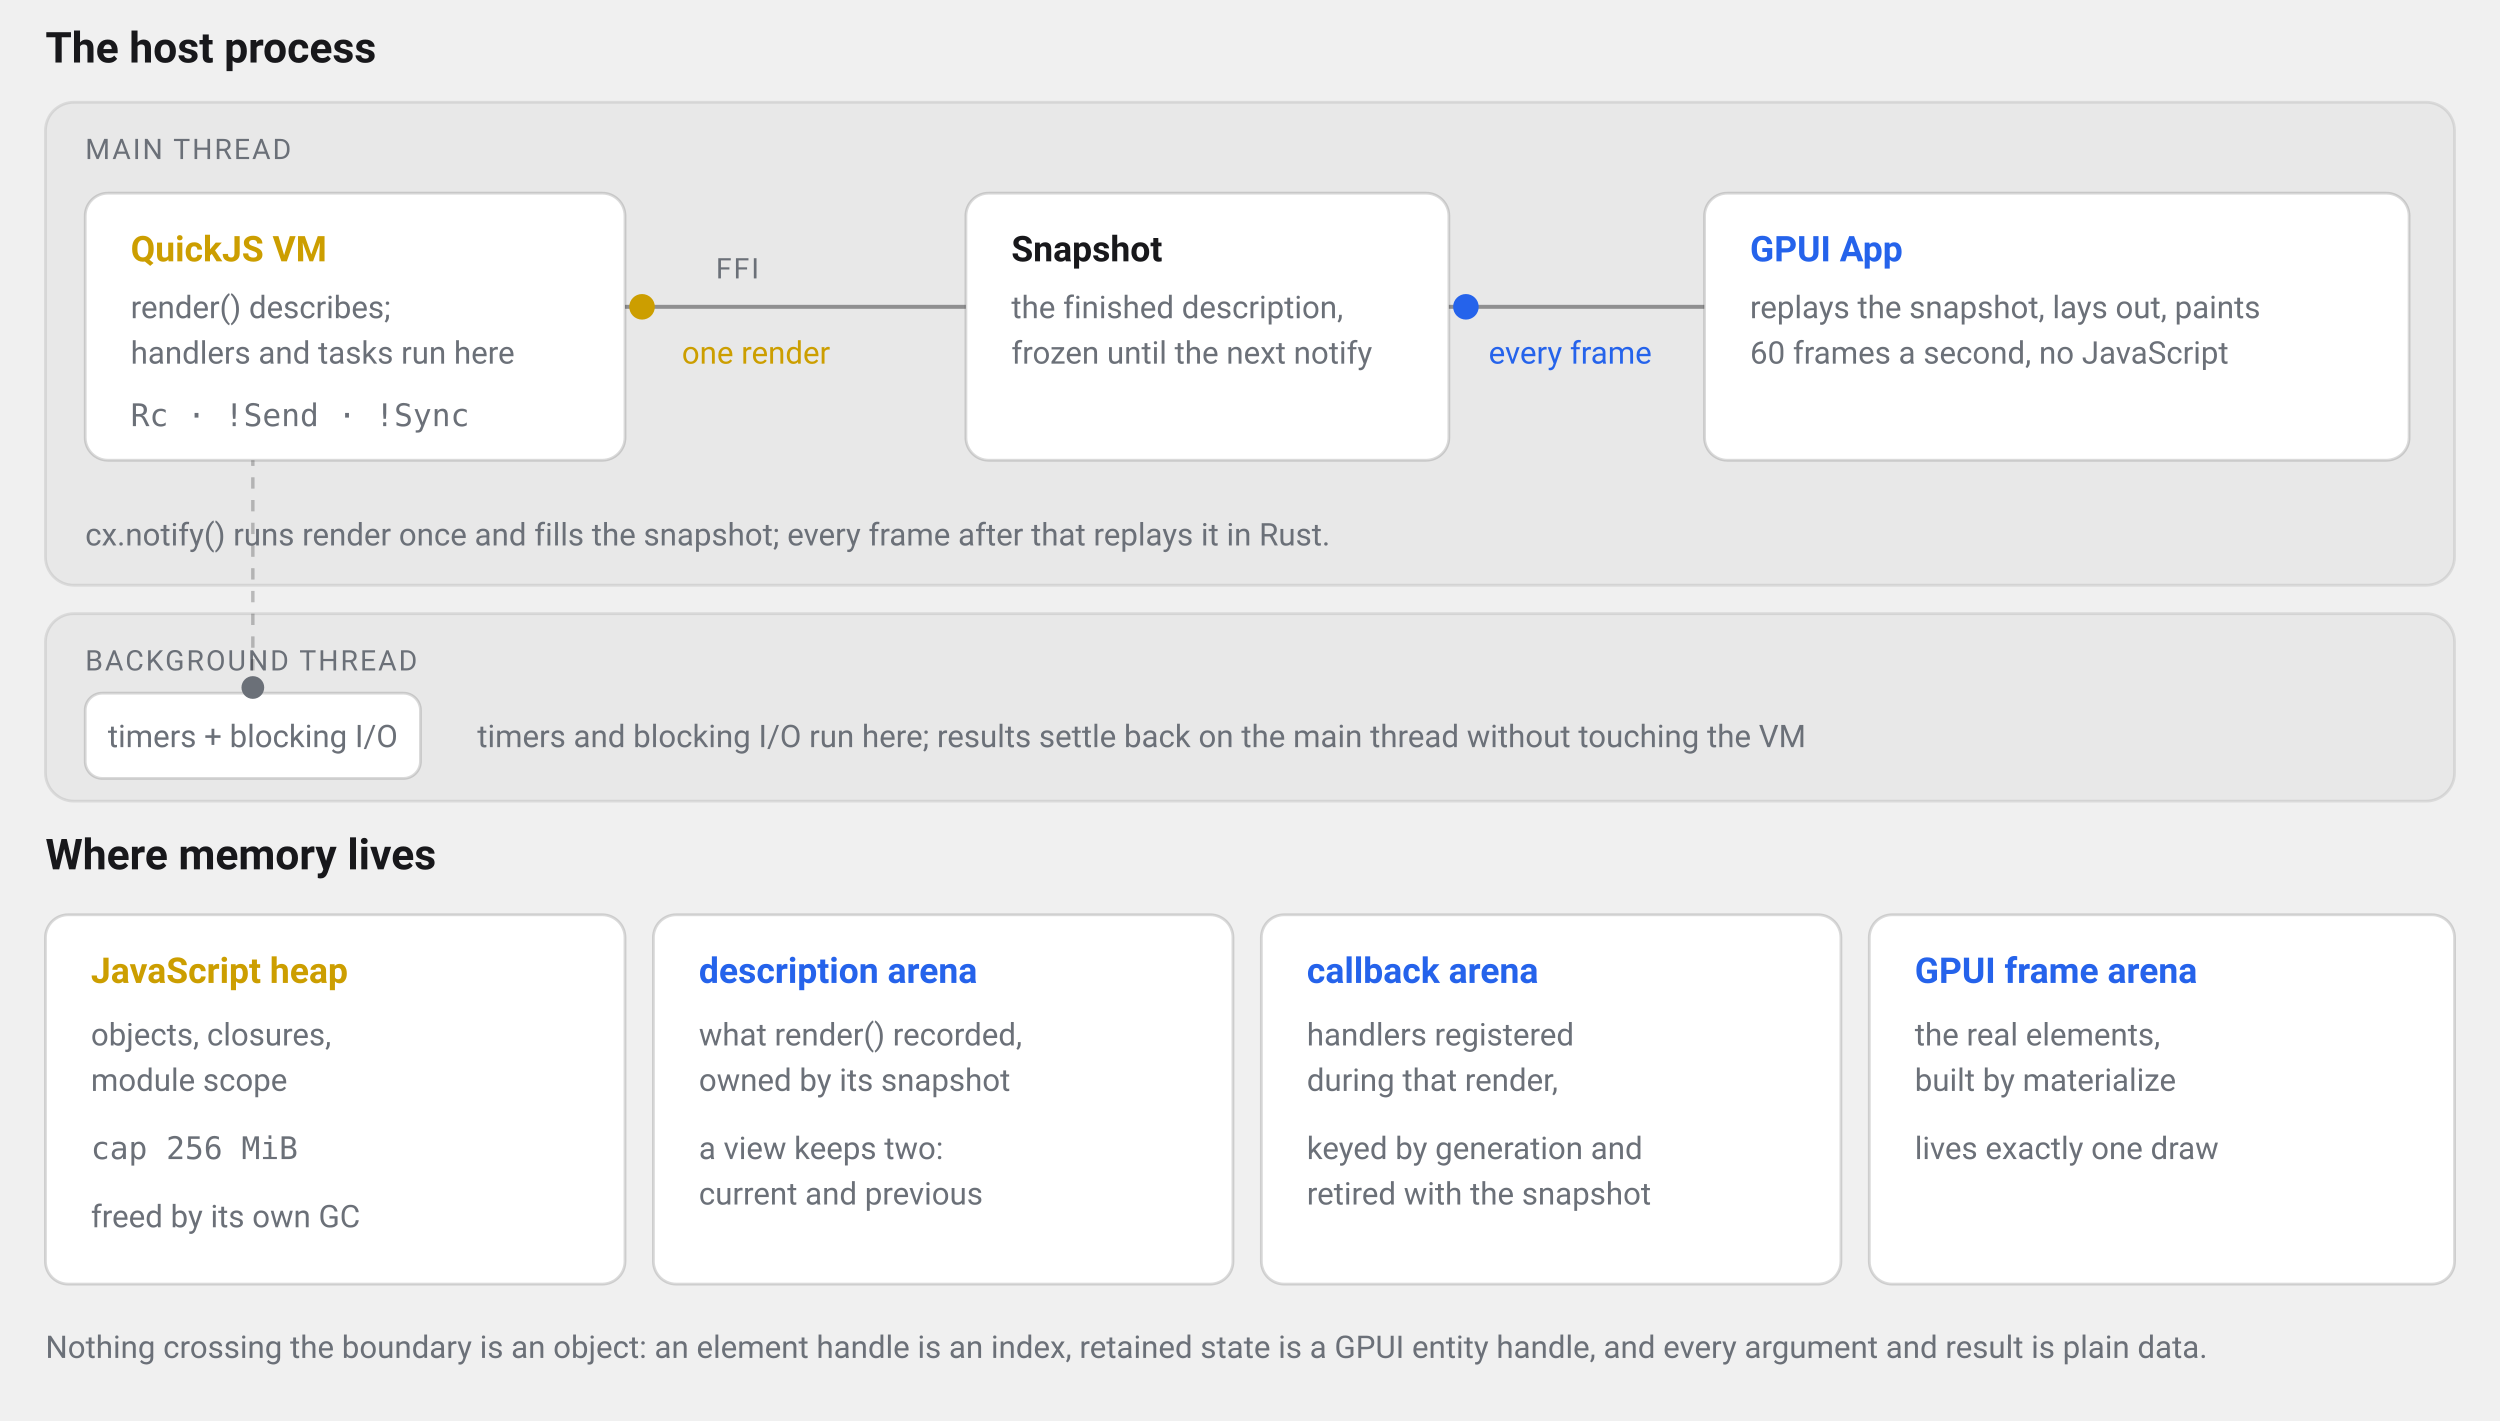
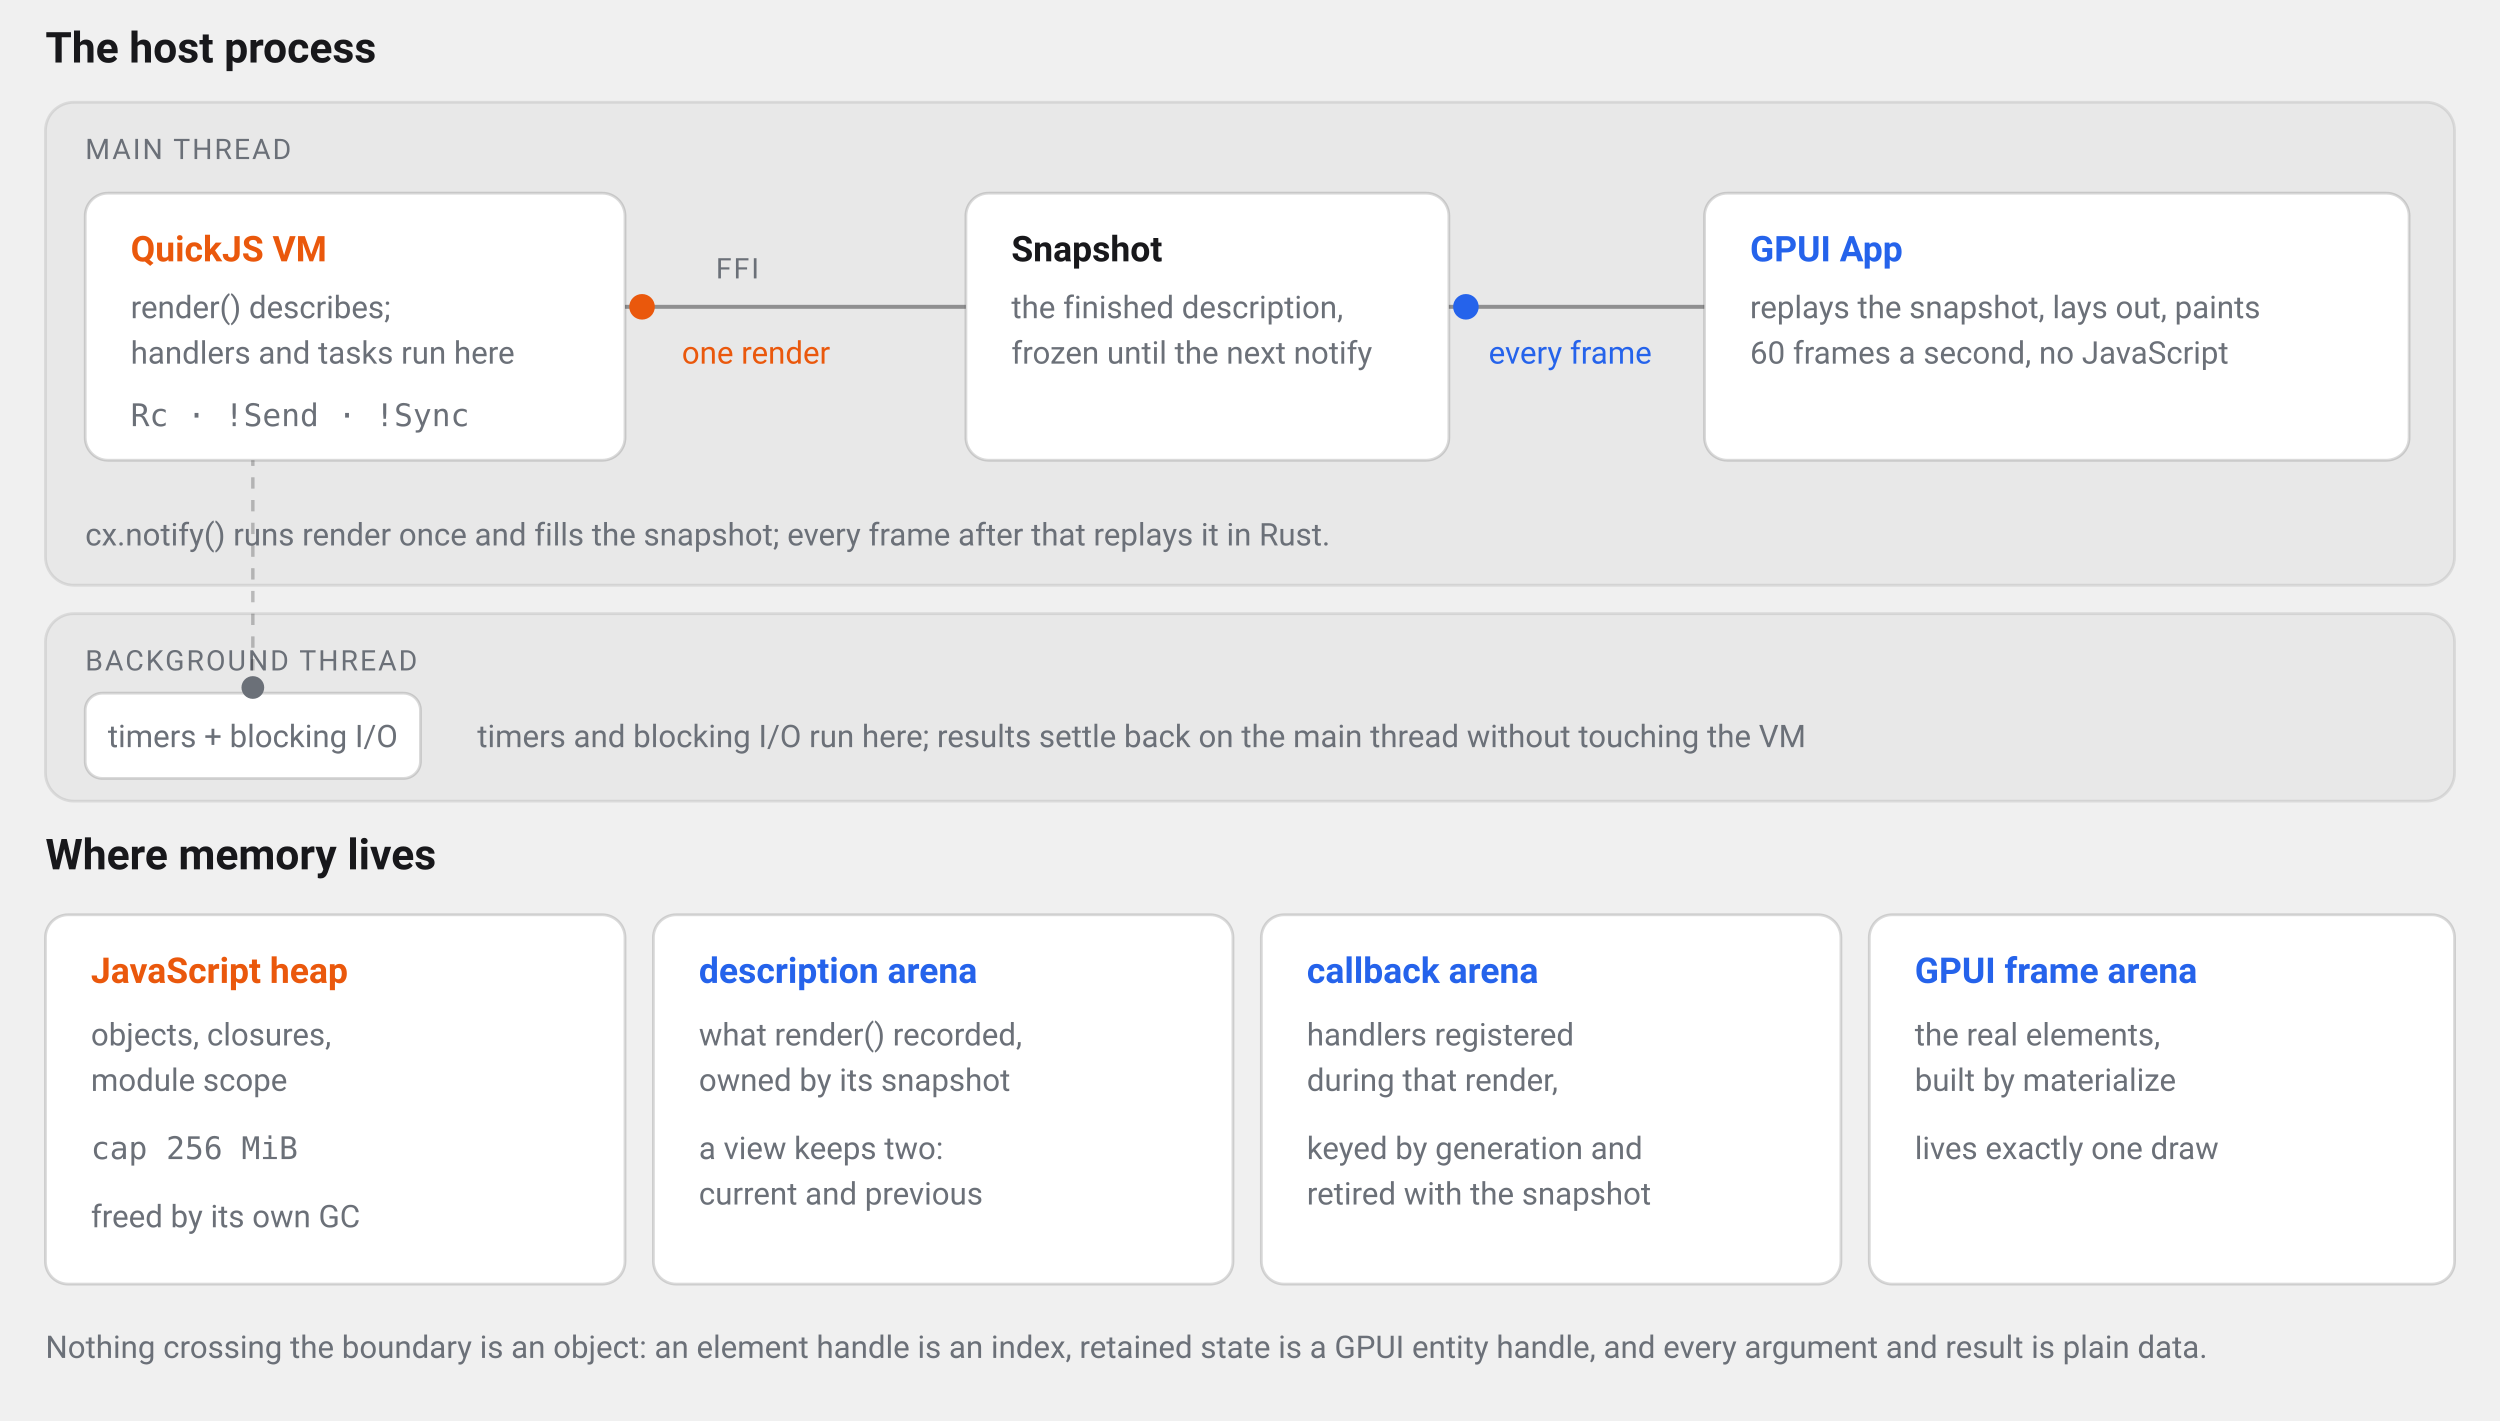
<svg xmlns="http://www.w3.org/2000/svg" viewBox="0 0 880 500" width="100%" role="img" aria-labelledby="t d">
  <defs>
    <style>
      text{font-family:ui-sans-serif,system-ui,-apple-system,"Segoe UI",Roboto,"Helvetica Neue",Arial,sans-serif}
      .mono{font-family:ui-monospace,SFMono-Regular,"SF Mono",Menlo,Consolas,monospace;font-size:11px}
      .h1{fill:#18181b;font-size:15px;font-weight:650}
      .h2{font-size:12.5px;font-weight:650}
      .lbl{fill:#18181b;font-size:12.5px;font-weight:600}
      .note{fill:#6b7078;font-size:11px}
      .tag{fill:#6b7078;font-size:10px;letter-spacing:.07em}
      .band{fill:rgba(20,20,22,.035);stroke:rgba(20,20,22,.10)}
      .card{fill:#ffffff;stroke:rgba(20,20,22,.16)}
      .rust{fill:#2563eb}
-       .js{fill:#cc9e00}
+       .js{fill:#ea580c}
      .flow{stroke:rgba(20,20,22,.42);stroke-width:1.4;fill:none}
      .dash{stroke:rgba(20,20,22,.42);stroke-width:1.2;fill:none;stroke-dasharray:4 4;opacity:.6}
-       .dot-js{fill:#cc9e00;animation:describe 4s ease-in-out infinite}
+       .dot-js{fill:#ea580c;animation:describe 4s ease-in-out infinite}
      .dot-rust{fill:#2563eb;animation:replay 1.1s linear infinite}
      .dot-timer{fill:#6b7078;animation:resolve 4s ease-in-out infinite}
      @keyframes describe{
        0%{opacity:0;transform:translate(0,0)}
        8%{opacity:1;transform:translate(0,0)}
        28%{opacity:1;transform:translate(104px,0)}
        36%,100%{opacity:0;transform:translate(104px,0)}
      }
      @keyframes replay{
        0%{opacity:0;transform:translate(0,0)}
        12%{opacity:1}
        88%{opacity:1;transform:translate(66px,0)}
        100%{opacity:0;transform:translate(66px,0)}
      }
      @keyframes resolve{
        0%,58%{opacity:0;transform:translate(0,0)}
        63%{opacity:1;transform:translate(0,0)}
        82%{opacity:1;transform:translate(0,-94px)}
        90%,100%{opacity:0;transform:translate(0,-94px)}
      }
      @media (prefers-reduced-motion: reduce){
        .dot-js,.dot-rust,.dot-timer{animation:none;opacity:.9}
      }
    </style>
  </defs>
  <text class="h1" x="16" y="22">The host process</text>
  <rect class="band" x="16" y="36" width="848" height="170" rx="10" />
  <text class="tag" x="30" y="56">MAIN THREAD</text>
  <rect class="card" x="30" y="68" width="190" height="94" rx="8" />
  <text class="lbl js" x="46" y="92">QuickJS VM</text>
  <text class="note" x="46" y="112">render() describes;</text>
  <text class="note" x="46" y="128">handlers and tasks run here</text>
  <text class="note mono" x="46" y="150">Rc · !Send · !Sync</text>
  <path class="flow" d="M220 108 H340" />
  <circle class="dot-js" cx="226" cy="108" r="4.5" />
  <text class="tag" x="252" y="98">FFI</text>
  <text class="note js" x="240" y="128">one render</text>
  <rect class="card" x="340" y="68" width="170" height="94" rx="8" />
  <text class="lbl" x="356" y="92">Snapshot</text>
  <text class="note" x="356" y="112">the finished description,</text>
  <text class="note" x="356" y="128">frozen until the next notify</text>
  <path class="flow" d="M510 108 H600" />
  <circle class="dot-rust" cx="516" cy="108" r="4.5" />
  <text class="note rust" x="524" y="128">every frame</text>
  <rect class="card" x="600" y="68" width="248" height="94" rx="8" />
  <text class="lbl rust" x="616" y="92">GPUI App</text>
  <text class="note" x="616" y="112">replays the snapshot, lays out, paints</text>
  <text class="note" x="616" y="128">60 frames a second, no JavaScript</text>
  <text class="note" x="30" y="192">cx.notify() runs render once and fills the snapshot; every frame after that replays it in Rust.</text>
  <rect class="band" x="16" y="216" width="848" height="66" rx="10" />
  <text class="tag" x="30" y="236">BACKGROUND THREAD</text>
  <rect class="card" x="30" y="244" width="118" height="30" rx="6" />
  <text class="note" x="89" y="263" text-anchor="middle">timers + blocking I/O</text>
  <path class="dash" d="M89 244 V162" />
  <circle class="dot-timer" cx="89" cy="242" r="4" />
  <text class="note" x="168" y="263">timers and blocking I/O run here; results settle back on the main thread without touching the VM</text>
  <text class="h1" x="16" y="306">Where memory lives</text>
  <rect class="card" x="16" y="322" width="204" height="130" rx="8" />
  <text class="h2 js" x="32" y="346">JavaScript heap</text>
  <text class="note" x="32" y="368">objects, closures,</text>
  <text class="note" x="32" y="384">module scope</text>
  <text class="note mono" x="32" y="408">cap 256 MiB</text>
  <text class="note" x="32" y="432">freed by its own GC</text>
  <rect class="card" x="230" y="322" width="204" height="130" rx="8" />
  <text class="h2 rust" x="246" y="346">description arena</text>
  <text class="note" x="246" y="368">what render() recorded,</text>
  <text class="note" x="246" y="384">owned by its snapshot</text>
  <text class="note" x="246" y="408">a view keeps two:</text>
  <text class="note" x="246" y="424">current and previous</text>
  <rect class="card" x="444" y="322" width="204" height="130" rx="8" />
  <text class="h2 rust" x="460" y="346">callback arena</text>
  <text class="note" x="460" y="368">handlers registered</text>
  <text class="note" x="460" y="384">during that render,</text>
  <text class="note" x="460" y="408">keyed by generation and</text>
  <text class="note" x="460" y="424">retired with the snapshot</text>
  <rect class="card" x="658" y="322" width="206" height="130" rx="8" />
  <text class="h2 rust" x="674" y="346">GPUI frame arena</text>
  <text class="note" x="674" y="368">the real elements,</text>
  <text class="note" x="674" y="384">built by materialize</text>
  <text class="note" x="674" y="408">lives exactly one draw</text>
  <text class="note" x="16" y="478">Nothing crossing the boundary is an object: an element handle is an index, retained state is a GPUI entity handle, and every argument and result is plain data.</text>
</svg>
